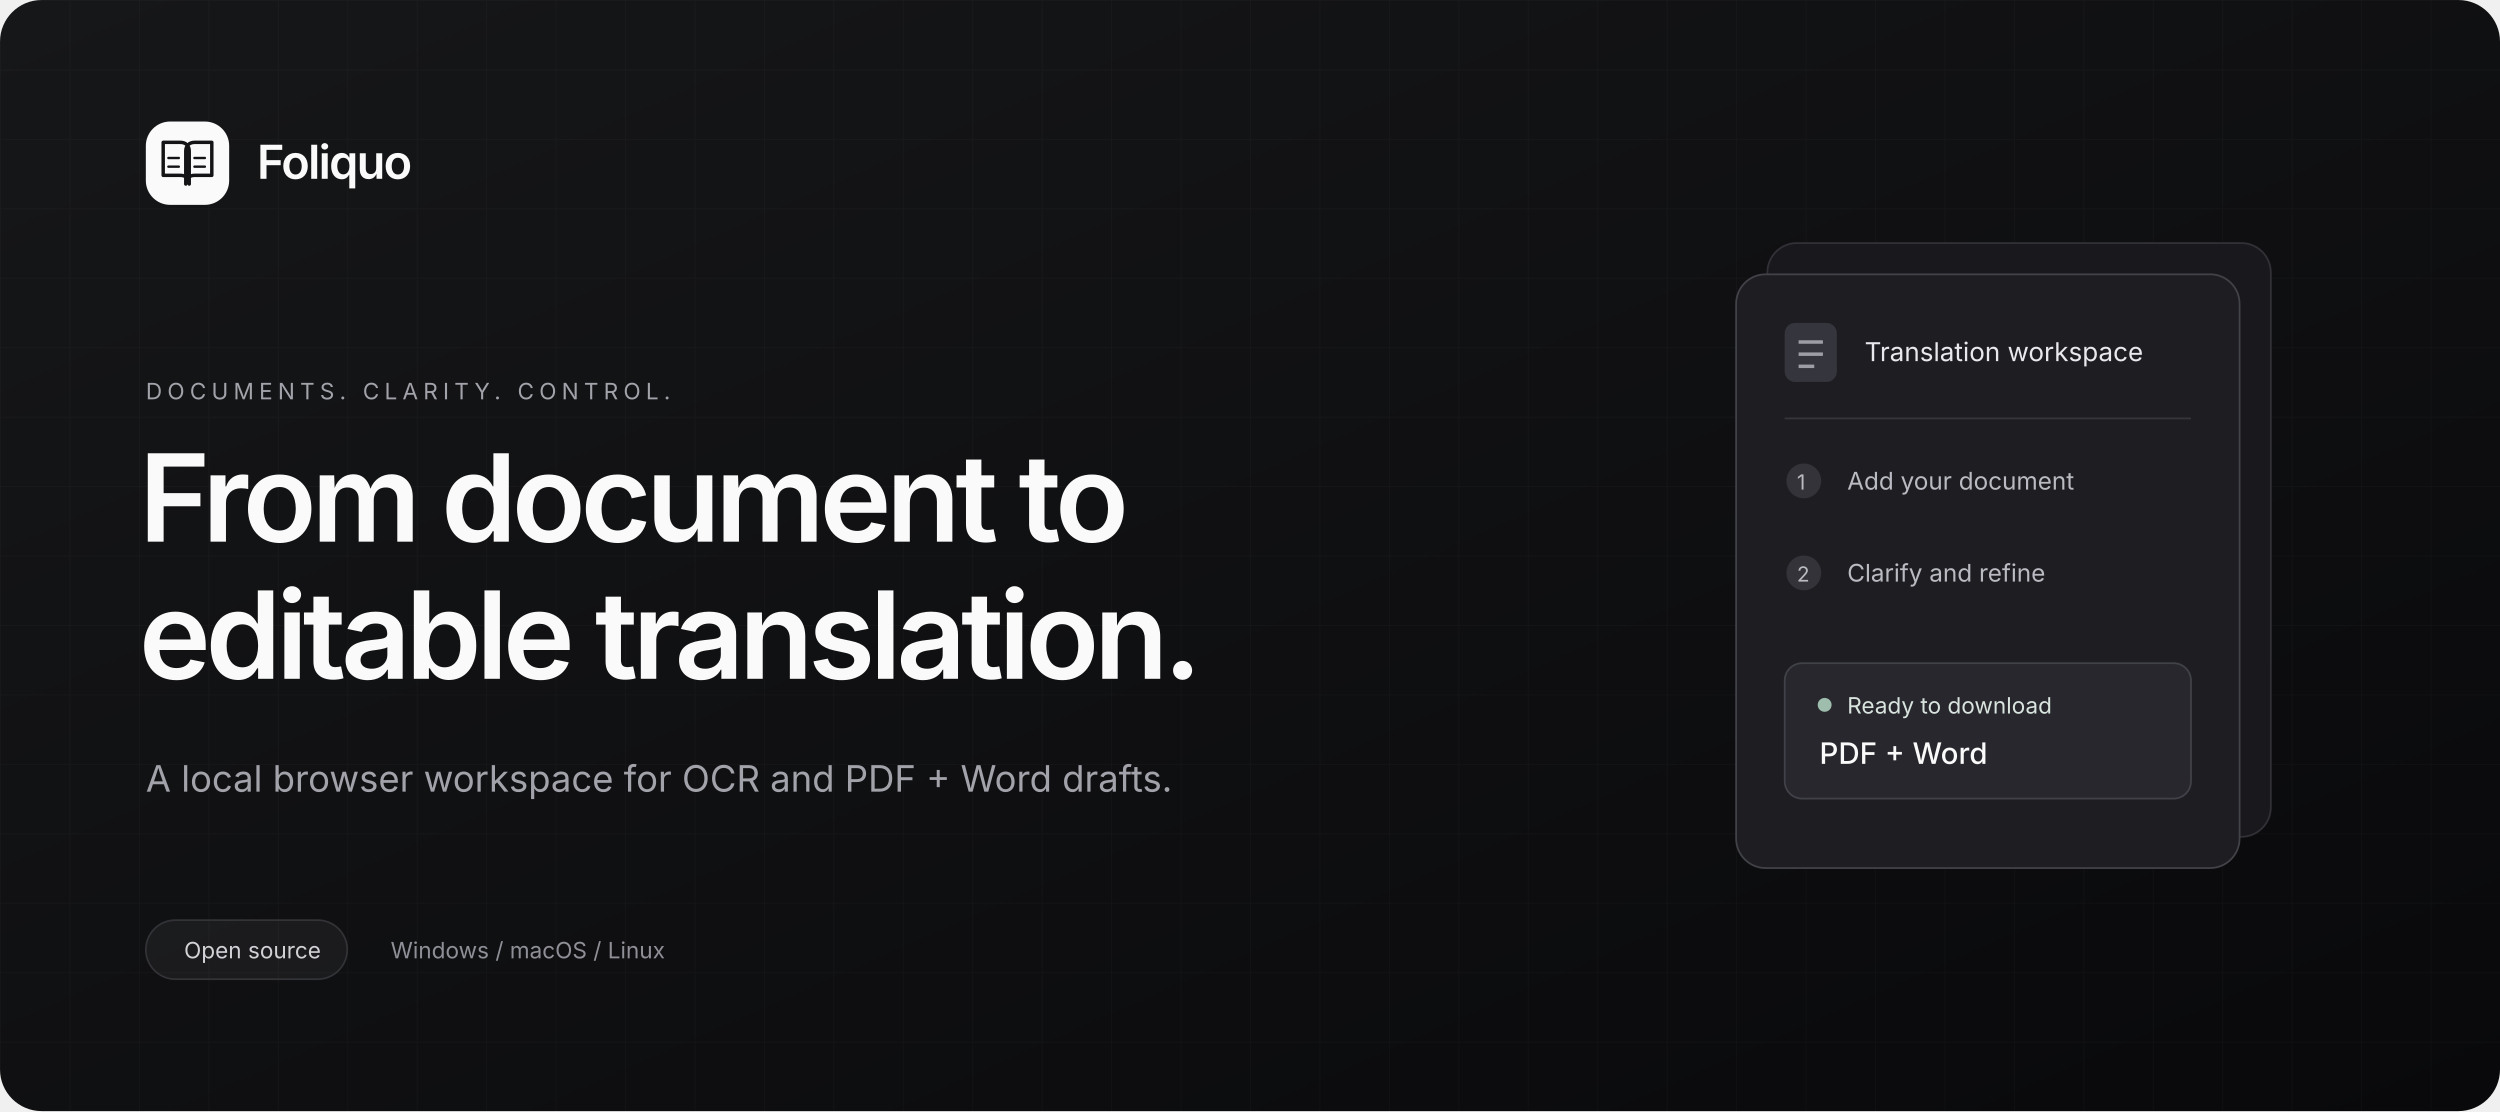
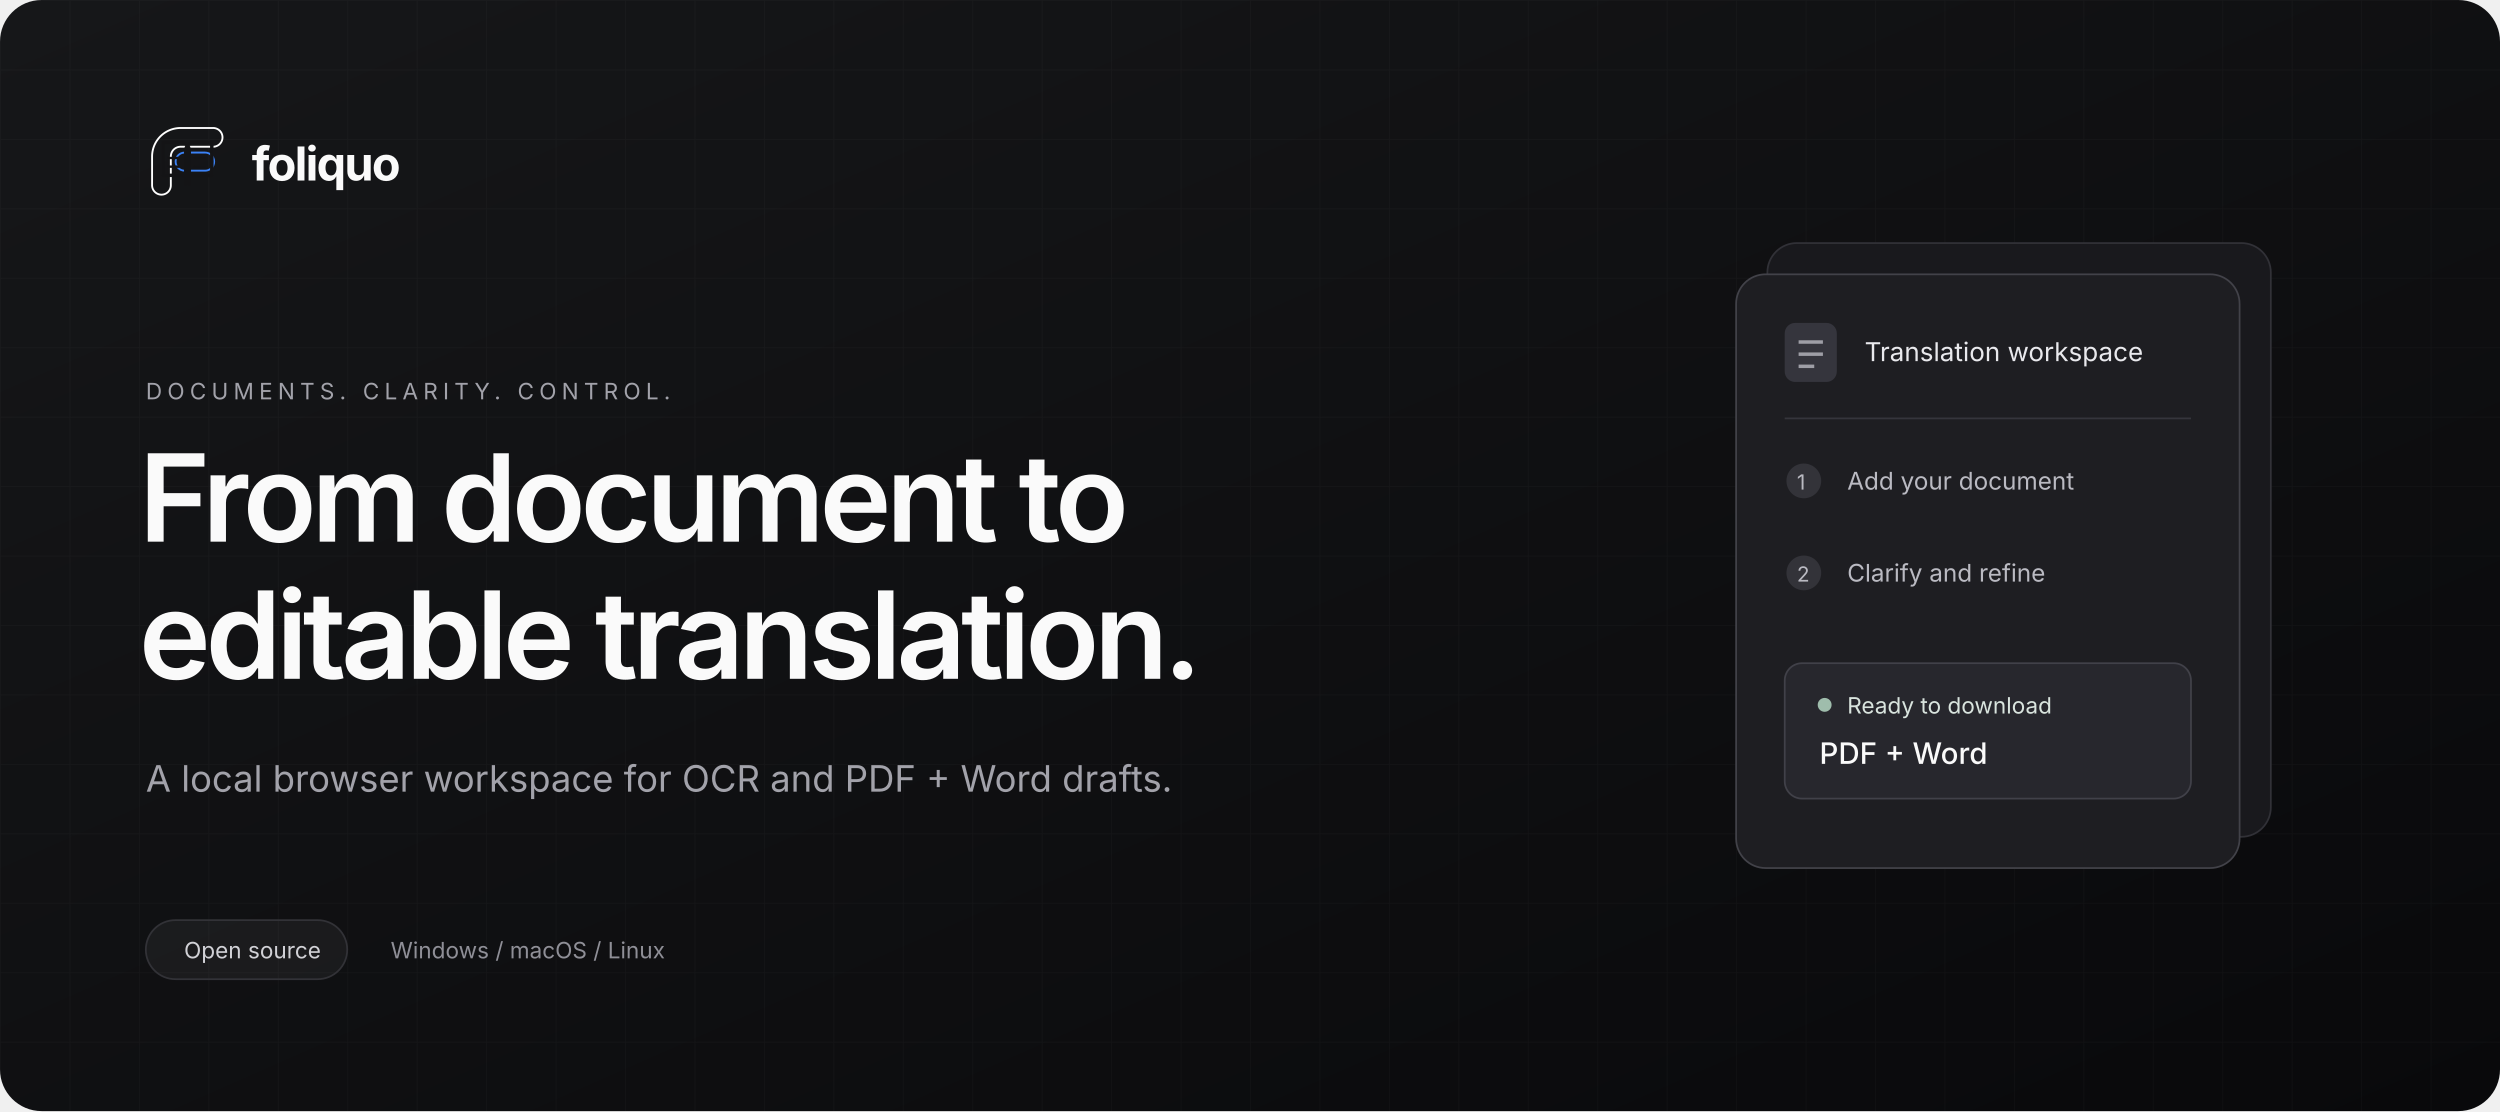
<svg xmlns="http://www.w3.org/2000/svg" width="1440" height="640" viewBox="0 0 1440 640">
  <defs>
    <linearGradient id="g" x2="1" y2="1">
      <stop stop-color="#161719" />
      <stop offset="1" stop-color="#09090b" />
    </linearGradient>
    <pattern id="p" width="40" height="40" patternUnits="userSpaceOnUse">
      <path d="M40 0H0V40" fill="none" stroke="#ffffff" stroke-opacity=".025" />
    </pattern>
  </defs>
  <rect width="1440" height="640" rx="24" fill="url(#g)" />
  <rect width="1440" height="640" rx="24" fill="url(#p)" />
-   <g font-family="Inter,Arial,sans-serif">
-     <rect x="84" y="70" width="48" height="48" rx="14" fill="#fafafa" />
+   <g font-family="Manrope,Inter,Arial,sans-serif">
+     <g transform="translate(84 70) scale(.12)">
+       <path d="M 120.000,168.226 L 120.012,166.996 L 120.042,166.003 L 120.092,165.018 L 120.161,164.043 L 120.248,163.076 L 120.354,162.119 L 120.479,161.170 L 120.622,160.229 L 120.783,159.297 L 120.961,158.373 L 121.157,157.457 L 121.370,156.550 L 121.600,155.650 L 121.847,154.759 L 122.111,153.875 L 122.391,153.000 L 122.688,152.133 L 123.001,151.274 L 123.330,150.423 L 123.676,149.580 L 124.037,148.746 L 124.413,147.920 L 124.806,147.103 L 125.214,146.295 L 125.637,145.495 L 126.075,144.705 L 126.528,143.923 L 126.996,143.151 L 127.478,142.389 L 127.975,141.637 L 128.486,140.894 L 129.012,140.162 L 129.551,139.440 L 130.103,138.728 L 130.670,138.028 L 131.249,137.339 L 131.842,136.660 L 132.447,135.994 L 133.066,135.339 L 133.696,134.696 L 134.339,134.066 L 134.994,133.447 L 135.660,132.842 L 136.339,132.249 L 137.028,131.670 L 137.728,131.103 L 138.440,130.551 L 139.162,130.012 L 139.894,129.486 L 140.637,128.975 L 141.389,128.478 L 142.151,127.996 L 142.923,127.528 L 143.705,127.075 L 144.495,126.637 L 145.295,126.214 L 146.103,125.806 L 146.920,125.413 L 147.746,125.037 L 148.580,124.676 L 149.423,124.330 L 150.274,124.001 L 151.133,123.688 L 152.000,123.391 L 152.875,123.111 L 153.759,122.847 L 154.650,122.600 L 155.550,122.370 L 156.457,122.157 L 157.373,121.961 L 158.297,121.783 L 159.229,121.622 L 160.170,121.479 L 161.119,121.354 L 162.076,121.248 L 163.043,121.161 L 164.018,121.092 L 165.003,121.042 L 165.996,121.012 L 167.226,121.000 L 323.000,121.000 L 325.208,120.946 L 327.411,120.783 L 329.603,120.513 L 331.779,120.135 L 333.934,119.651 L 336.063,119.062 L 338.160,118.369 L 340.221,117.575 L 342.240,116.680 L 344.213,115.686 L 346.135,114.598 L 348.001,113.416 L 349.806,112.144 L 351.548,110.785 L 353.220,109.343 L 354.820,107.820 L 356.343,106.220 L 357.785,104.548 L 359.144,102.806 L 360.416,101.001 L 361.598,99.135 L 362.686,97.213 L 363.680,95.240 L 364.575,93.221 L 365.369,91.160 L 366.062,89.063 L 366.651,86.934 L 367.135,84.779 L 367.513,82.603 L 367.783,80.411 L 367.946,78.208 L 368.000,76.000 L 367.946,73.792 L 367.783,71.589 L 367.513,69.397 L 367.135,67.221 L 366.651,65.066 L 366.062,62.937 L 365.369,60.840 L 364.575,58.779 L 363.680,56.760 L 362.686,54.787 L 361.598,52.865 L 360.416,50.999 L 359.144,49.194 L 357.785,47.452 L 356.343,45.780 L 354.820,44.180 L 353.220,42.657 L 351.548,41.215 L 349.806,39.856 L 348.001,38.584 L 346.135,37.402 L 344.213,36.314 L 342.240,35.320 L 340.221,34.425 L 338.160,33.631 L 336.063,32.938 L 333.934,32.349 L 331.779,31.865 L 329.603,31.487 L 327.411,31.217 L 325.208,31.054 L 323.000,31.000 L 167.000,31.000 L 166.548,31.002 L 164.640,31.021 L 163.736,31.040 L 161.838,31.097 L 160.934,31.133 L 159.046,31.228 L 158.143,31.283 L 156.266,31.415 L 155.365,31.488 L 153.498,31.657 L 152.599,31.747 L 150.744,31.953 L 149.847,32.062 L 148.003,32.304 L 147.110,32.430 L 145.278,32.709 L 144.389,32.853 L 142.569,33.166 L 141.684,33.328 L 139.877,33.677 L 138.996,33.856 L 137.202,34.239 L 136.326,34.436 L 134.546,34.854 L 133.675,35.067 L 131.909,35.519 L 131.044,35.750 L 129.291,36.235 L 128.433,36.482 L 126.695,37.002 L 125.843,37.265 L 124.120,37.817 L 123.275,38.097 L 121.567,38.682 L 120.729,38.978 L 119.036,39.595 L 118.207,39.906 L 116.530,40.555 L 115.708,40.883 L 114.047,41.563 L 113.233,41.906 L 111.589,42.618 L 110.784,42.976 L 109.157,43.718 L 108.360,44.091 L 106.750,44.864 L 105.963,45.252 L 104.371,46.055 L 103.592,46.457 L 102.018,47.290 L 101.249,47.707 L 99.693,48.569 L 98.933,49.000 L 97.397,49.891 L 96.647,50.336 L 95.129,51.255 L 94.389,51.714 L 92.891,52.662 L 92.161,53.134 L 90.683,54.110 L 89.963,54.595 L 88.505,55.599 L 87.795,56.097 L 86.358,57.128 L 85.659,57.640 L 84.243,58.697 L 83.555,59.222 L 82.160,60.305 L 81.482,60.843 L 80.109,61.953 L 79.443,62.502 L 78.092,63.638 L 77.436,64.200 L 76.108,65.361 L 75.463,65.935 L 74.158,67.121 L 73.524,67.708 L 72.242,68.918 L 71.620,69.517 L 70.362,70.752 L 69.752,71.362 L 68.517,72.620 L 67.918,73.242 L 66.708,74.524 L 66.121,75.158 L 64.935,76.463 L 64.361,77.108 L 63.200,78.436 L 62.638,79.092 L 61.502,80.443 L 60.953,81.109 L 59.843,82.482 L 59.305,83.160 L 58.222,84.555 L 57.697,85.243 L 56.640,86.659 L 56.128,87.358 L 55.097,88.795 L 54.599,89.505 L 53.595,90.963 L 53.110,91.683 L 52.134,93.161 L 51.662,93.891 L 50.714,95.389 L 50.255,96.129 L 49.336,97.647 L 48.891,98.397 L 48.000,99.933 L 47.569,100.693 L 46.707,102.249 L 46.290,103.018 L 45.457,104.592 L 45.055,105.371 L 44.252,106.963 L 43.864,107.750 L 43.091,109.360 L 42.718,110.157 L 41.976,111.784 L 41.618,112.589 L 40.906,114.233 L 40.563,115.047 L 39.883,116.708 L 39.555,117.530 L 38.906,119.207 L 38.595,120.036 L 37.978,121.729 L 37.682,122.567 L 37.097,124.275 L 36.817,125.120 L 36.265,126.843 L 36.002,127.695 L 35.482,129.433 L 35.235,130.291 L 34.750,132.044 L 34.519,132.909 L 34.067,134.675 L 33.854,135.546 L 33.436,137.326 L 33.239,138.202 L 32.856,139.996 L 32.677,140.877 L 32.328,142.684 L 32.166,143.569 L 31.853,145.389 L 31.709,146.278 L 31.430,148.110 L 31.304,149.003 L 31.062,150.847 L 30.953,151.744 L 30.747,153.599 L 30.657,154.498 L 30.488,156.365 L 30.415,157.266 L 30.283,159.143 L 30.228,160.046 L 30.133,161.934 L 30.097,162.838 L 30.040,164.736 L 30.021,165.640 L 30.002,167.548 L 30.000,168.000 L 30.000,306.000 L 30.054,308.208 L 30.217,310.411 L 30.487,312.603 L 30.865,314.779 L 31.349,316.934 L 31.938,319.063 L 32.631,321.160 L 33.425,323.221 L 34.320,325.240 L 35.314,327.213 L 36.402,329.135 L 37.584,331.001 L 38.856,332.806 L 40.215,334.548 L 41.657,336.220 L 43.180,337.820 L 44.780,339.343 L 46.452,340.785 L 48.194,342.144 L 49.999,343.416 L 51.865,344.598 L 53.787,345.686 L 55.760,346.680 L 57.779,347.575 L 59.840,348.369 L 61.937,349.062 L 64.066,349.651 L 66.221,350.135 L 68.397,350.513 L 70.589,350.783 L 72.792,350.946 L 75.000,351.000 L 77.208,350.946 L 79.411,350.783 L 81.603,350.513 L 83.779,350.135 L 85.934,349.651 L 88.063,349.062 L 90.160,348.369 L 92.221,347.575 L 94.240,346.680 L 96.213,345.686 L 98.135,344.598 L 100.001,343.416 L 101.806,342.144 L 103.548,340.785 L 105.220,339.343 L 106.820,337.820 L 108.343,336.220 L 109.785,334.548 L 111.144,332.806 L 112.416,331.001 L 113.598,329.135 L 114.686,327.213 L 115.680,325.240 L 116.575,323.221 L 117.369,321.160 L 118.062,319.063 L 118.651,316.934 L 119.135,314.779 L 119.513,312.603 L 119.783,310.411 L 119.946,308.208 L 120.000,306.000 L 120.000,168.226 Z" fill="none" stroke="#FFFFFF" stroke-width="9" stroke-linecap="round" stroke-linejoin="round" />
+       <rect x="143" y="149" width="185" height="87" rx="43.5" fill="none" stroke="#3B82F6" stroke-width="9" />
+     </g>
    <path d="M94 82h10c3 0 5 2 5 5v19c0-3-2-5-5-5H94zm28 0h-10c-3 0-5 2-5 5v19c0-3 2-5 5-5h10z" fill="none" stroke="#141416" stroke-width="2" stroke-linejoin="round" />
    <path d="M97 91h6m-6 5h6m15-5h-6m6 5h-6" stroke="#141416" stroke-width="1.4" stroke-linecap="round" />
-     <text x="148" y="103" fill="#fafafa" font-size="27" font-weight="600" letter-spacing="-1">Foliquo</text>
+     <text x="145" y="104" fill="#fafafa" font-size="27" font-weight="700" letter-spacing="-1">foliquo</text>
    <text x="84" y="230" fill="#a2a2aa" font-size="13" letter-spacing="3">DOCUMENTS. CLARITY. CONTROL.</text>
    <text x="80" y="312" fill="#fafafa" font-size="70" font-weight="600" letter-spacing="-3">From document to</text>
    <text x="80" y="391" fill="#fafafa" font-size="70" font-weight="600" letter-spacing="-3">editable translation.</text>
    <text x="84" y="456" fill="#a2a2aa" font-size="21">A local browser workspace for OCR and PDF + Word drafts.</text>
    <g font-size="13">
      <rect x="84" y="530" width="116" height="34" rx="17" fill="#ffffff" fill-opacity=".05" stroke="#323237" />
      <text x="106" y="552" fill="#d1d1d6">Open source</text>
      <text x="225" y="552" fill="#8f8f97">Windows / macOS / Linux</text>
    </g>
    <g transform="translate(1000 158)">
      <rect x="18" y="-18" width="290" height="342" rx="17" fill="#19191d" stroke="#313137" />
      <rect width="290" height="342" rx="17" fill="#1e1e22" stroke="#424249" />
      <rect x="28" y="28" width="30" height="34" rx="6" fill="#35353d" />
      <path d="M36 39h14m-14 7h14m-14 7h9" stroke="#9e9ea6" stroke-width="2" />
      <text x="74" y="50" fill="#e9e9ed" font-size="15">Translation workspace</text>
      <path d="M28 83h234" stroke="#35353c" />
      <g font-size="14" fill="#babac2">
        <circle cx="39" cy="119" r="10" fill="#333339" />
        <text x="35" y="124" font-size="12">1</text>
        <text x="64" y="124">Add your document</text>
        <circle cx="39" cy="172" r="10" fill="#333339" />
        <text x="35" y="177" font-size="12">2</text>
        <text x="64" y="177">Clarify and refine</text>
      </g>
      <rect x="28" y="224" width="234" height="78" rx="10" fill="#27272d" stroke="#414149" />
      <circle cx="51" cy="248" r="4" fill="#9fbdac" />
      <text x="64" y="253" fill="#d9e4de" font-size="13">Ready to download</text>
      <text x="48" y="282" fill="#fafafa" font-size="17" font-weight="500">PDF + Word</text>
    </g>
  </g>
</svg>
